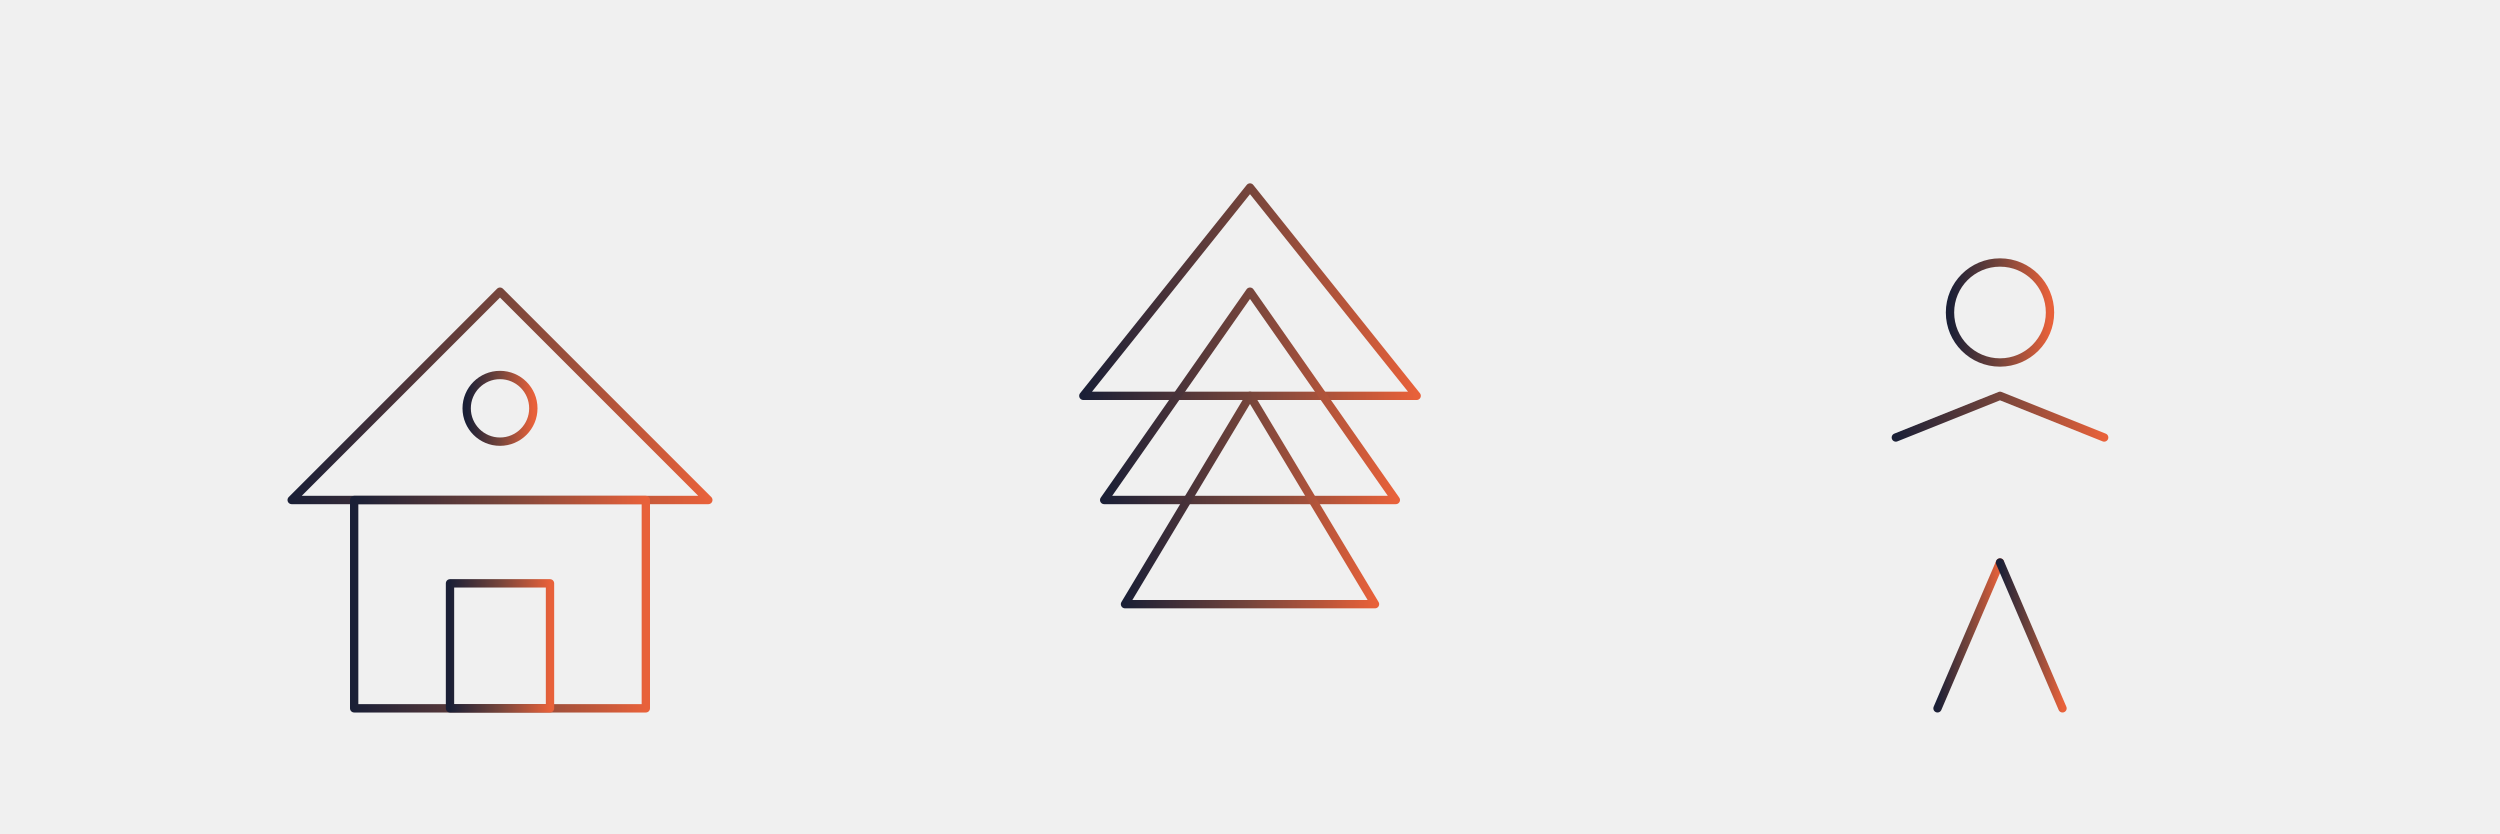
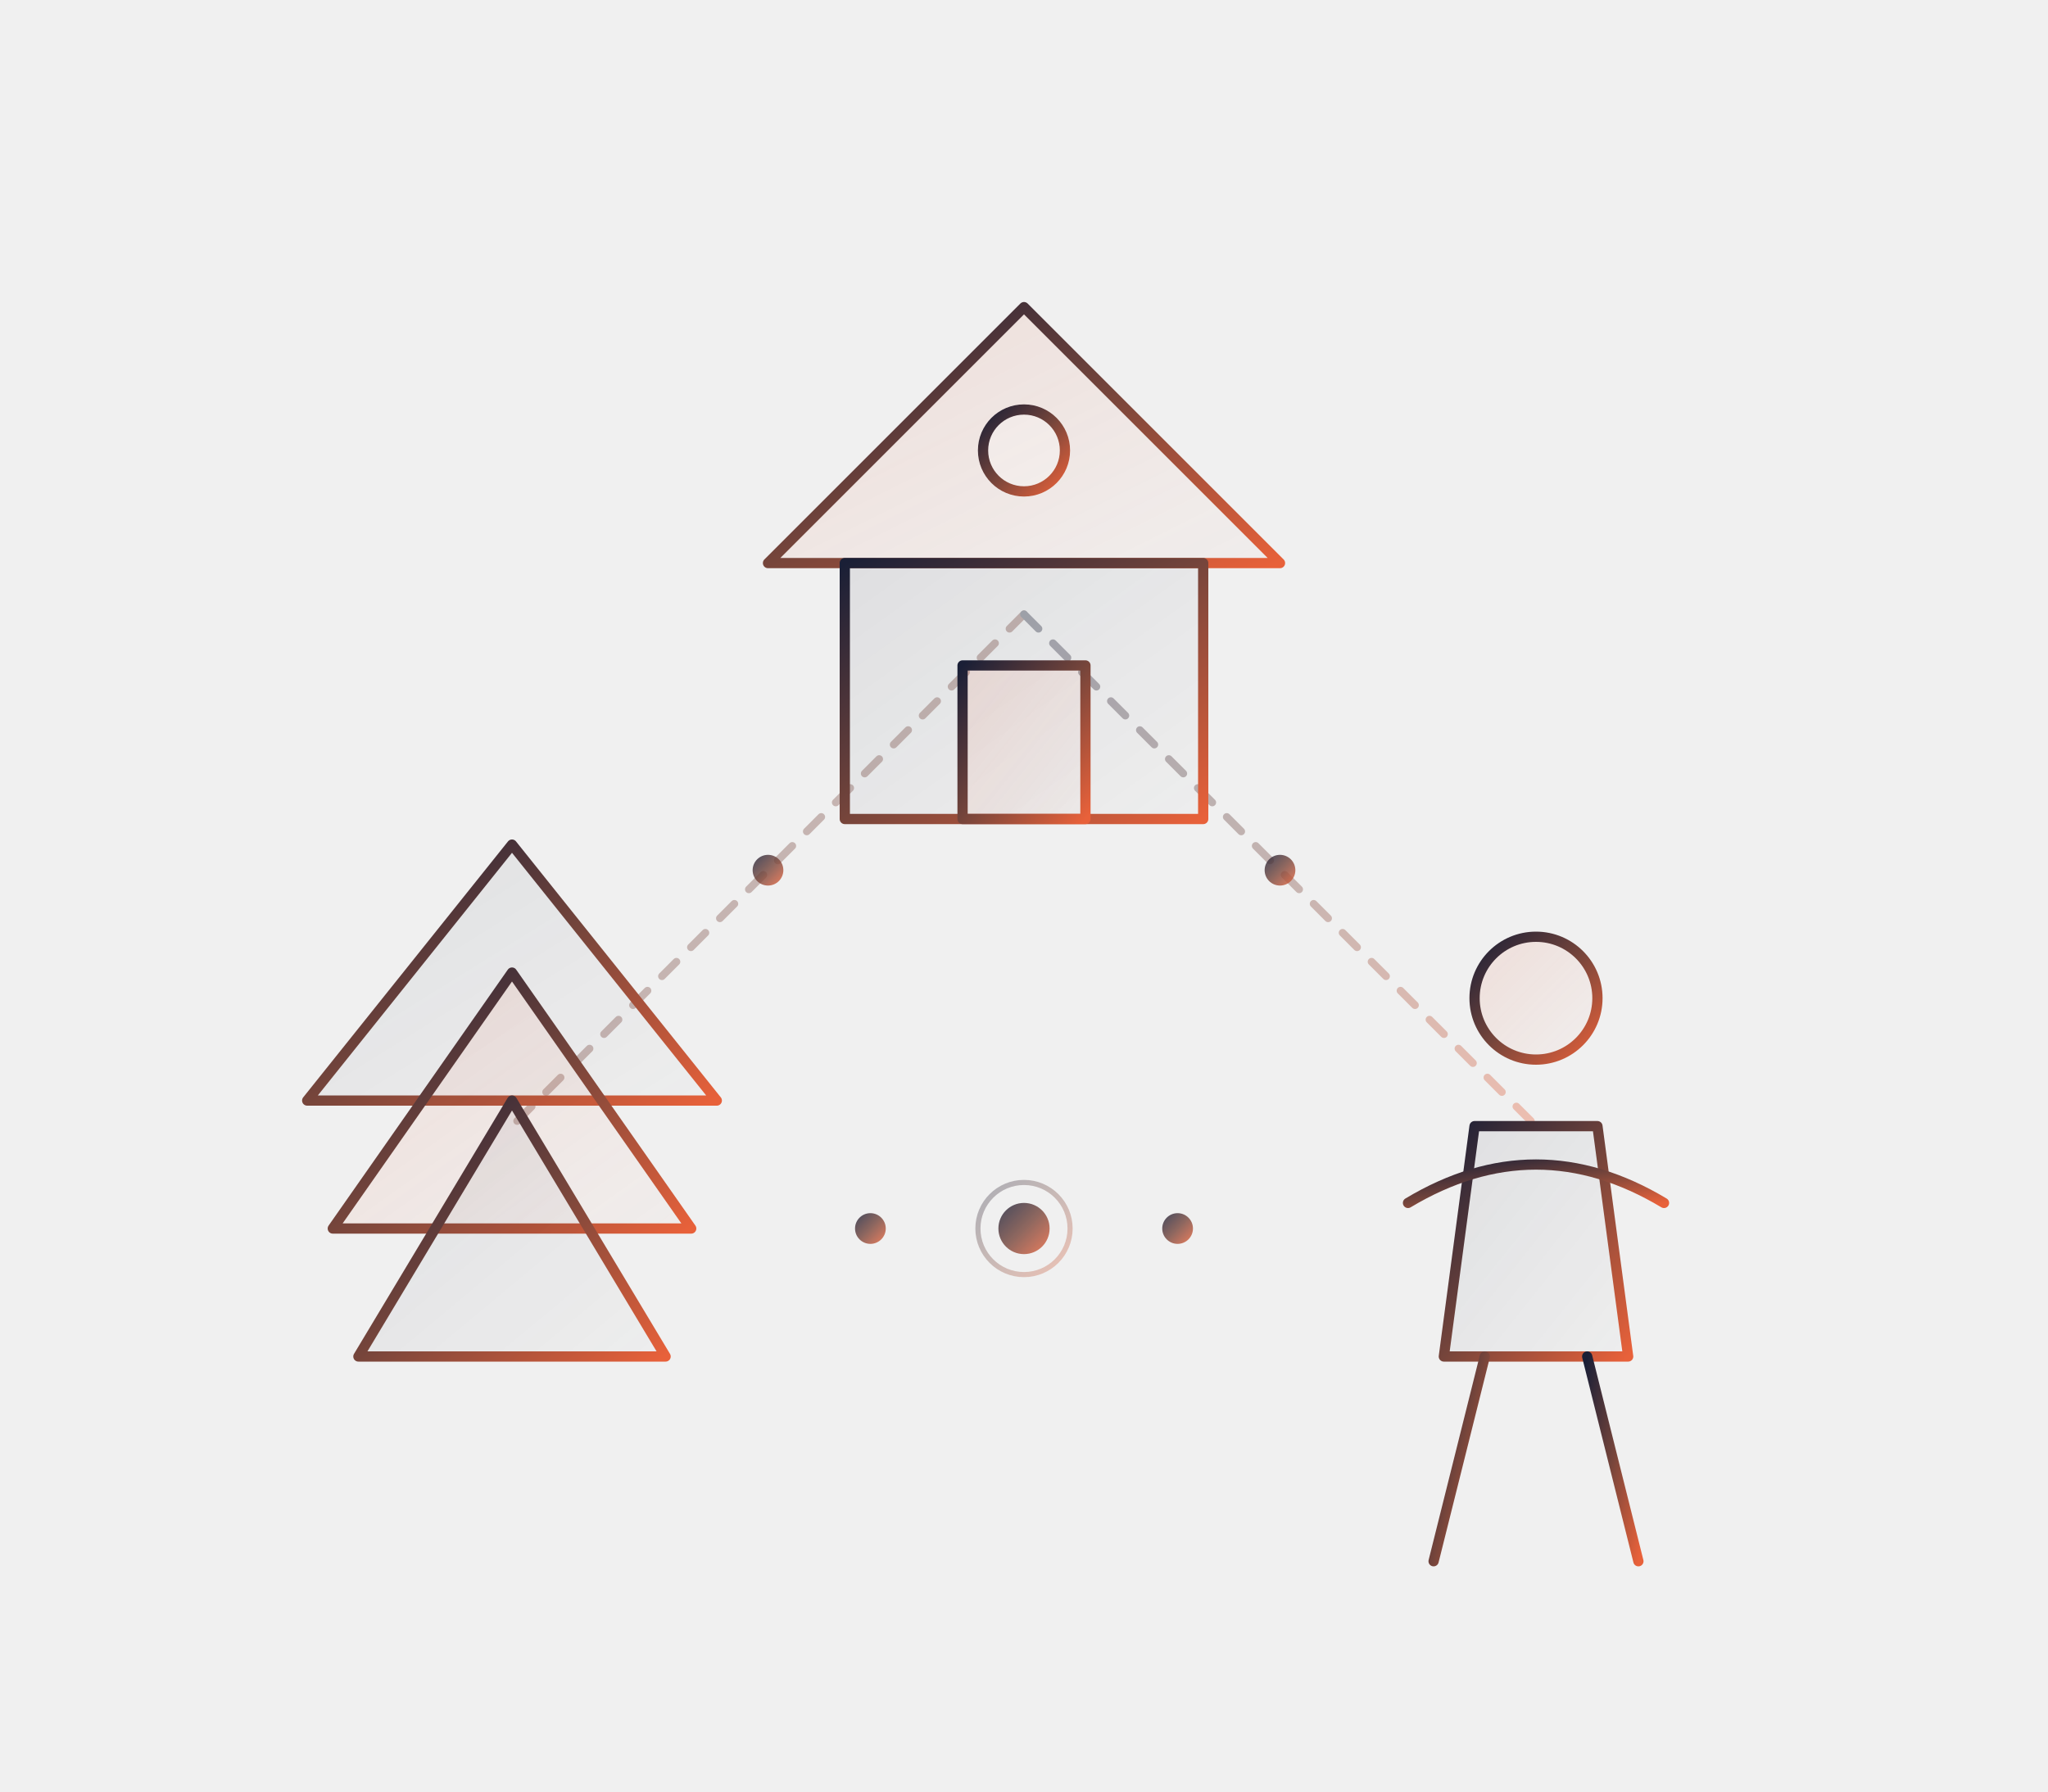
- <svg xmlns="http://www.w3.org/2000/svg" viewBox="0 0 600 200" fill="none" stroke-linecap="round" stroke-linejoin="round">
+ <svg xmlns="http://www.w3.org/2000/svg" viewBox="0 0 400 350" fill="none" stroke-linecap="round" stroke-linejoin="round">
  <defs>
-     <linearGradient id="htp-gradient" x1="0%" y1="0%" x2="100%" y2="0%">
+     <linearGradient id="htp-gradient" x1="0%" y1="0%" x2="100%" y2="100%">
      <stop offset="0%" stop-color="#1A1F36" />
      <stop offset="50%" stop-color="#76453B" />
      <stop offset="100%" stop-color="#E8613A" />
    </linearGradient>
+     <linearGradient id="htp-fill-navy" x1="0%" y1="0%" x2="100%" y2="100%">
+       <stop offset="0%" stop-color="#1A1F36" stop-opacity="0.08" />
+       <stop offset="100%" stop-color="#1A1F36" stop-opacity="0.01" />
+     </linearGradient>
+     <linearGradient id="htp-fill-coral" x1="0%" y1="0%" x2="100%" y2="100%">
+       <stop offset="0%" stop-color="#E8613A" stop-opacity="0.12" />
+       <stop offset="100%" stop-color="#E8613A" stop-opacity="0.02" />
+     </linearGradient>
  </defs>
-   <g stroke="url(#htp-gradient)" stroke-width="2">
-     <g class="house">
-       <path d="M 70 120 L 120 70 L 170 120 Z" />
-       <rect x="85" y="120" width="70" height="50" />
-       <rect x="108" y="140" width="24" height="30" />
-       <circle cx="120" cy="98" r="8" />
-     </g>
-     <g class="tree">
-       <line x1="300" y1="125" x2="300" y2="170" />
-       <polygon points="300,45 260,95 340,95" />
-       <polygon points="300,70 265,120 335,120" />
-       <polygon points="300,95 270,145 330,145" />
-     </g>
-     <g class="person">
-       <circle cx="480" cy="75" r="12" />
-       <line x1="480" y1="87" x2="480" y2="135" />
-       <path d="M 455 105 L 480 95 L 505 105" />
-       <line x1="480" y1="135" x2="465" y2="170" />
-       <line x1="480" y1="135" x2="495" y2="170" />
-     </g>
+   <g stroke="url(#htp-gradient)" stroke-width="1.5" stroke-dasharray="4 4" opacity="0.35">
+     <line x1="200" y1="120" x2="100" y2="220" />
+     <line x1="200" y1="120" x2="300" y2="220" />
+     <line x1="120" y1="240" x2="280" y2="240" />
+   </g>
+   <g fill="url(#htp-gradient)" opacity="0.8">
+     <circle cx="170" cy="240" r="3" />
+     <circle cx="200" cy="240" r="5" />
+     <circle cx="200" cy="240" r="9" stroke="url(#htp-gradient)" stroke-width="1" fill="none" opacity="0.4" />
+     <circle cx="230" cy="240" r="3" />
+   </g>
+   <circle cx="150" cy="170" r="3" fill="url(#htp-gradient)" opacity="0.8" />
+   <circle cx="250" cy="170" r="3" fill="url(#htp-gradient)" opacity="0.8" />
+   <g class="house" stroke="url(#htp-gradient)" stroke-width="2">
+     <path d="M 150 110 L 200 60 L 250 110 Z" fill="url(#htp-fill-coral)" />
+     <rect x="165" y="110" width="70" height="50" fill="url(#htp-fill-navy)" />
+     <rect x="188" y="130" width="24" height="30" fill="url(#htp-fill-coral)" />
+     <circle cx="200" cy="88" r="8" fill="#FFFFFF" fill-opacity="0.2" />
+   </g>
+   <g class="tree" stroke="url(#htp-gradient)" stroke-width="2">
+     <line x1="100" y1="245" x2="100" y2="290" />
+     <polygon points="100,165 60,215 140,215" fill="url(#htp-fill-navy)" />
+     <polygon points="100,190 65,240 135,240" fill="url(#htp-fill-coral)" />
+     <polygon points="100,215 70,265 130,265" fill="url(#htp-fill-navy)" />
+   </g>
+   <g class="person" stroke="url(#htp-gradient)" stroke-width="2">
+     <circle cx="300" cy="195" r="12" fill="url(#htp-fill-coral)" />
+     <path d="M 288 220 L 312 220 L 318 265 L 282 265 Z" fill="url(#htp-fill-navy)" />
+     <path d="M 275 235 Q 300 220 325 235" />
+     <line x1="290" y1="265" x2="280" y2="305" />
+     <line x1="310" y1="265" x2="320" y2="305" />
  </g>
</svg>
